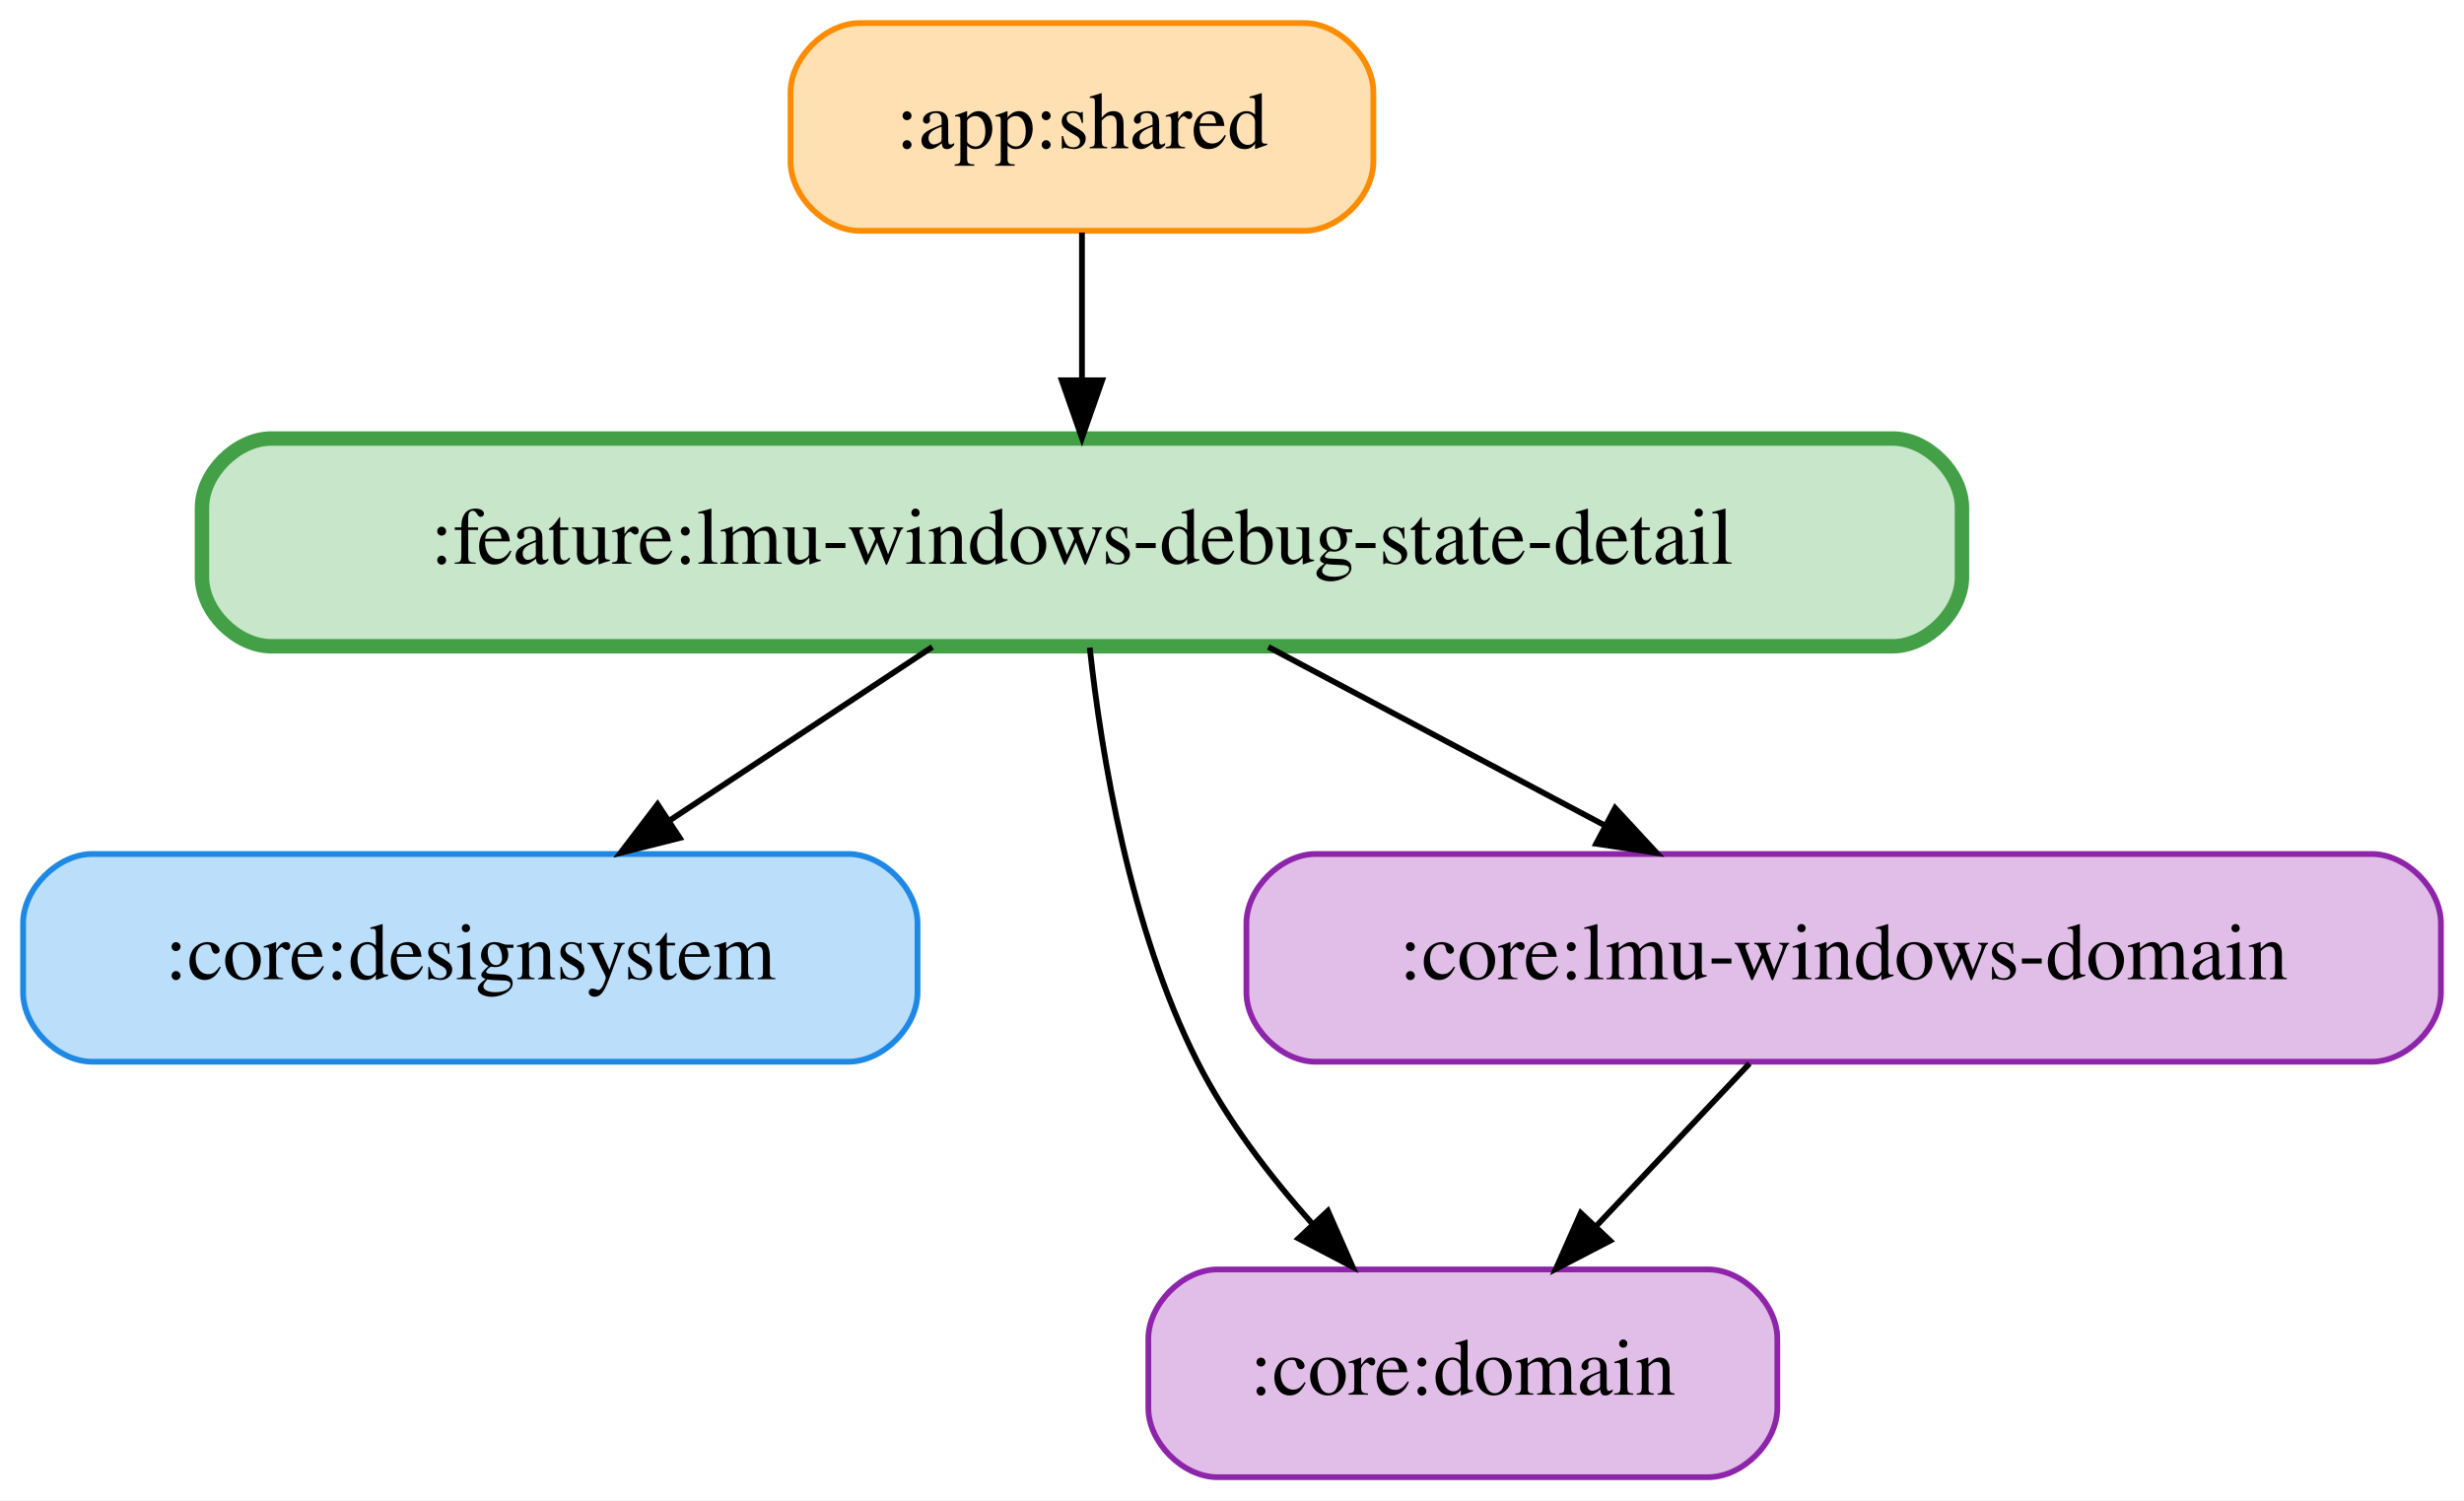
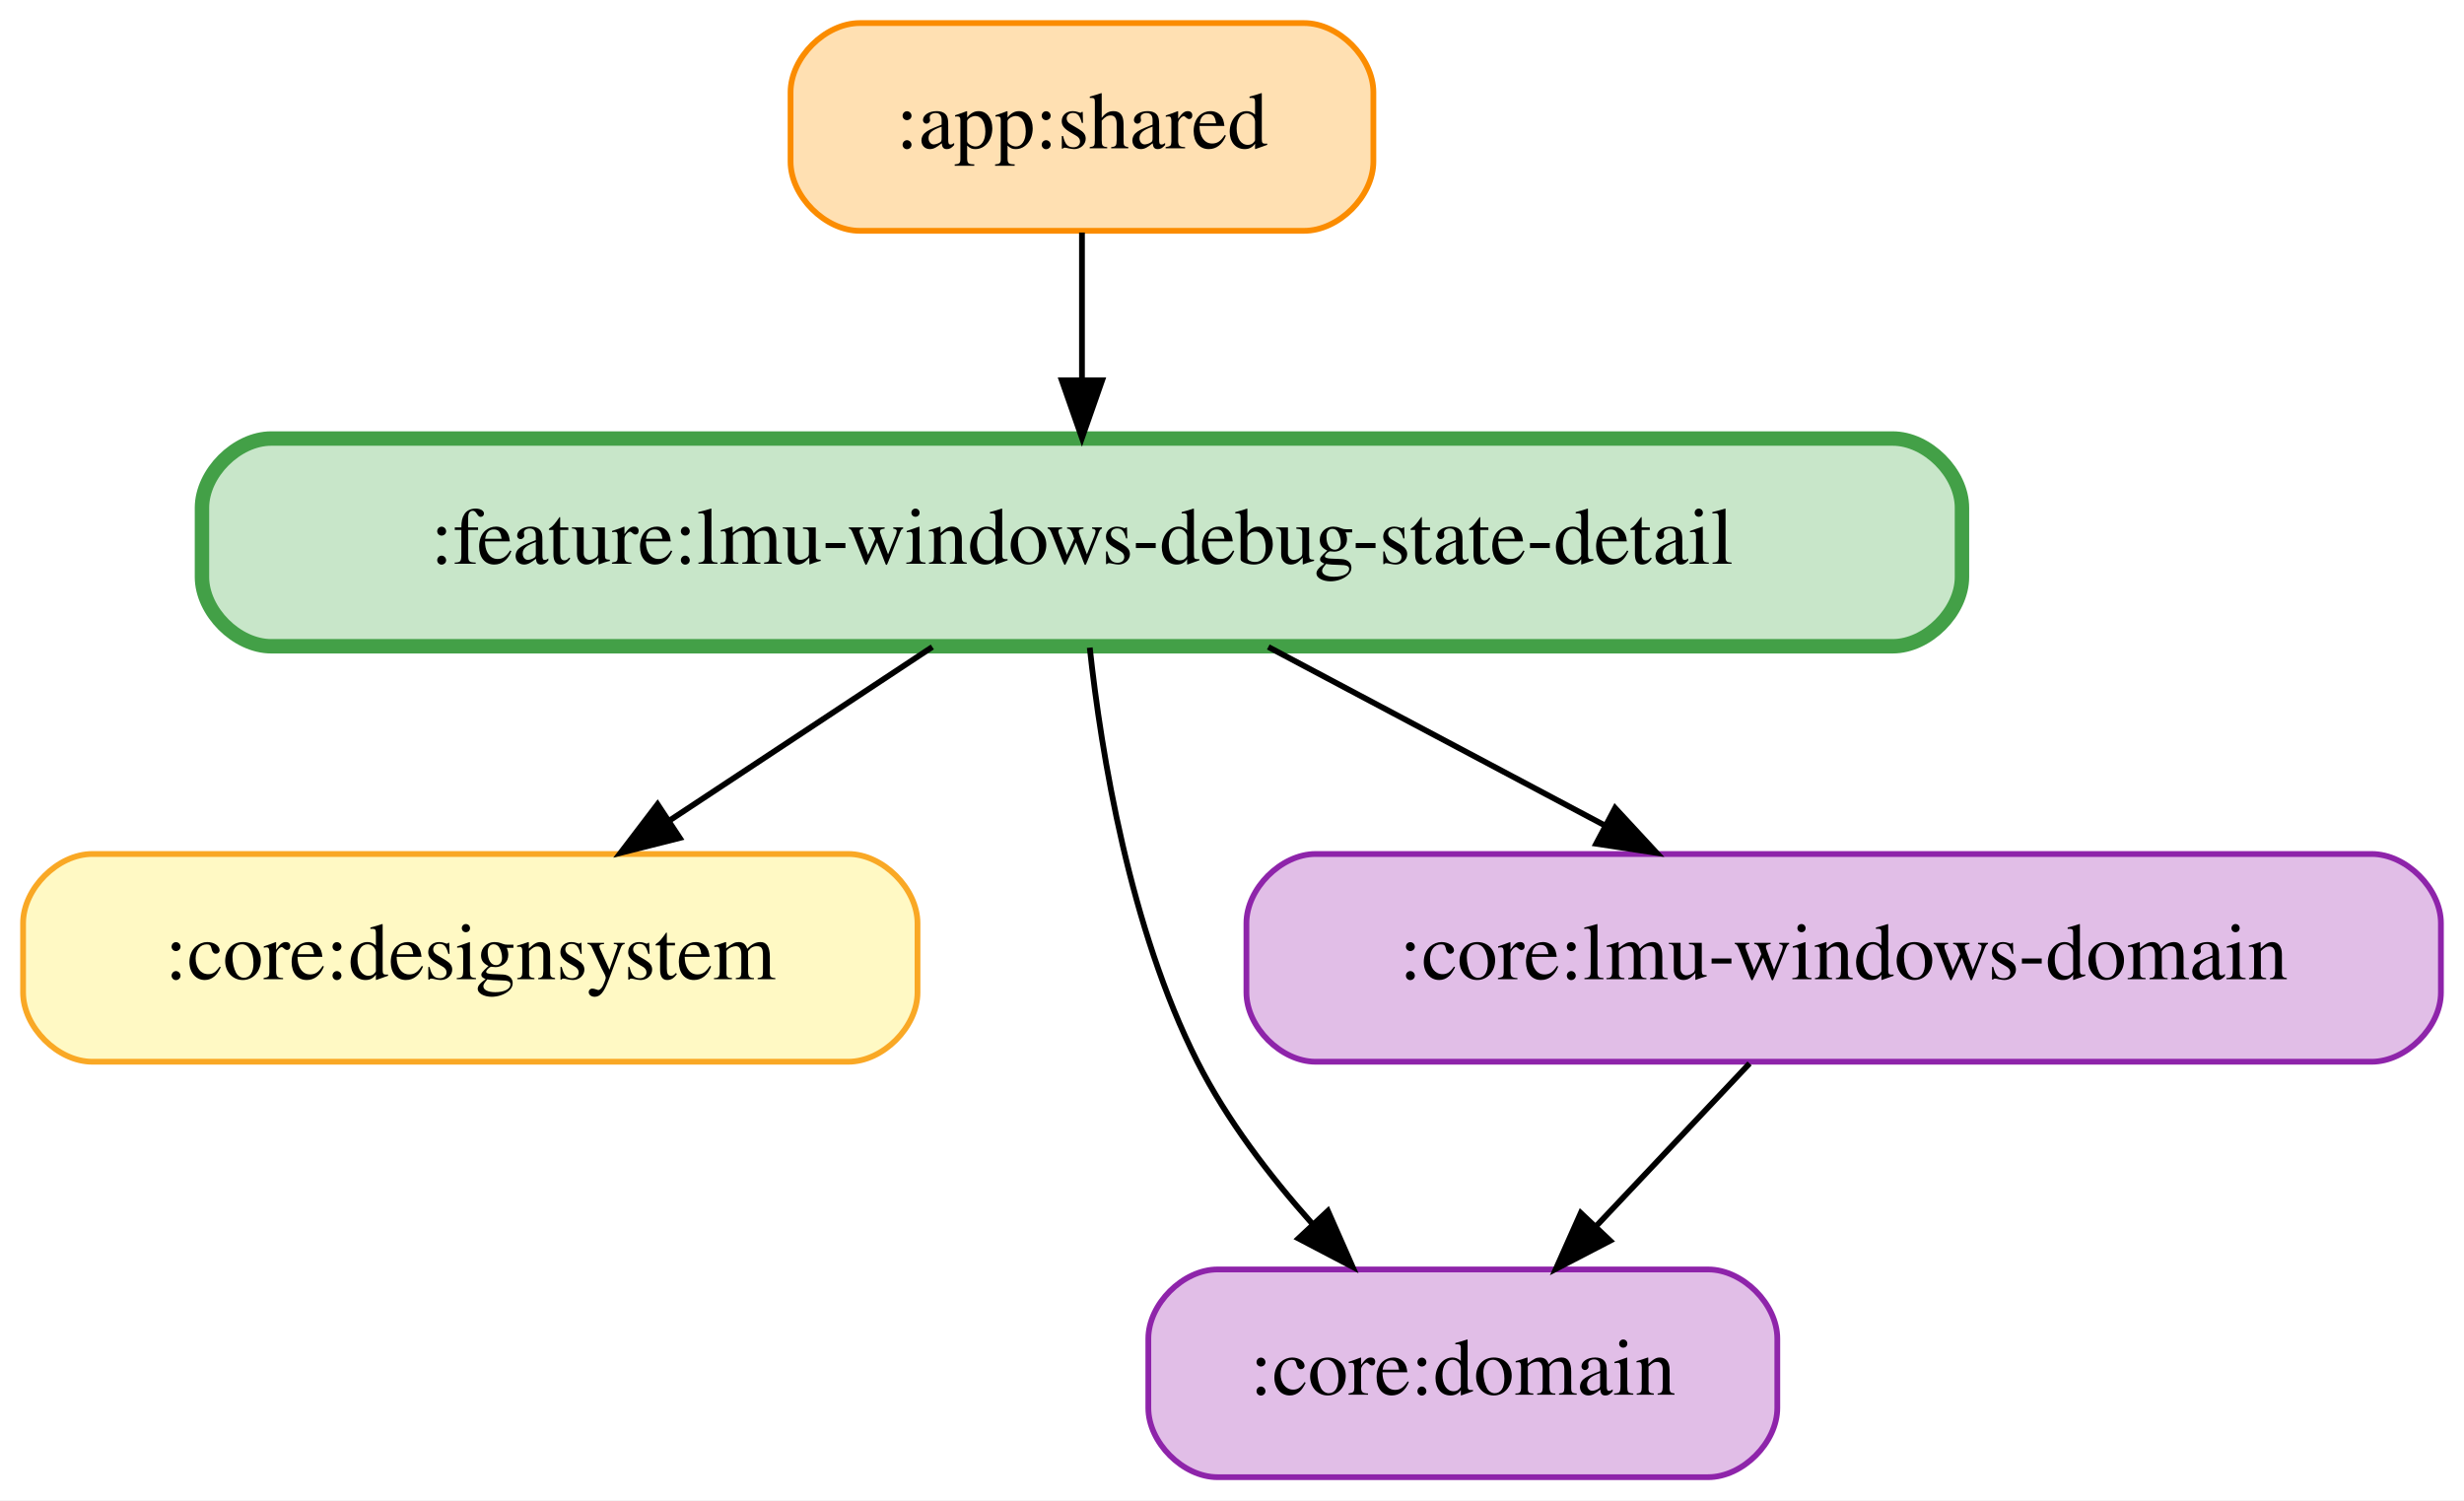
<svg xmlns="http://www.w3.org/2000/svg" width="427pt" height="260pt" viewBox="0.00 0.00 427.00 260.00">
  <g id="graph0" class="graph" transform="scale(1 1) rotate(0) translate(4 256)">
    <polygon fill="white" stroke="transparent" points="-4,4 -4,-256 423,-256 423,4 -4,4" />
    <g id="node1" class="node">
      <path fill="#ffe0b2" stroke="#fb8c00" d="M222,-252C222,-252 145,-252 145,-252 139,-252 133,-246 133,-240 133,-240 133,-228 133,-228 133,-222 139,-216 145,-216 145,-216 222,-216 222,-216 228,-216 234,-222 234,-228 234,-228 234,-240 234,-240 234,-246 228,-252 222,-252" />
      <text text-anchor="middle" x="183.5" y="-230.3" font-family="Times,serif" font-size="14.00">:app:shared</text>
    </g>
    <g id="node5" class="node">
      <path fill="#c8e6c9" stroke="#43a047" stroke-width="2.5" d="M324,-180C324,-180 43,-180 43,-180 37,-180 31,-174 31,-168 31,-168 31,-156 31,-156 31,-150 37,-144 43,-144 43,-144 324,-144 324,-144 330,-144 336,-150 336,-156 336,-156 336,-168 336,-168 336,-174 330,-180 324,-180" />
      <text text-anchor="middle" x="183.5" y="-158.3" font-family="Times,serif" font-size="14.00">:feature:lmu-windows-debug-state-detail</text>
    </g>
    <g id="edge1" class="edge">
      <path fill="none" stroke="black" d="M183.5,-215.7C183.5,-207.98 183.5,-198.71 183.5,-190.11" />
      <polygon fill="black" stroke="black" points="187,-190.1 183.5,-180.1 180,-190.1 187,-190.1" />
    </g>
    <g id="node2" class="node">
-       <path fill="#bbdefb" stroke="#1e88e5" d="M143,-108C143,-108 12,-108 12,-108 6,-108 0,-102 0,-96 0,-96 0,-84 0,-84 0,-78 6,-72 12,-72 12,-72 143,-72 143,-72 149,-72 155,-78 155,-84 155,-84 155,-96 155,-96 155,-102 149,-108 143,-108" />
+       <path fill="#fff9c4" stroke="#f9a825" d="M143,-108C143,-108 12,-108 12,-108 6,-108 0,-102 0,-96 0,-96 0,-84 0,-84 0,-78 6,-72 12,-72 12,-72 143,-72 143,-72 149,-72 155,-78 155,-84 155,-84 155,-96 155,-96 155,-102 149,-108 143,-108" />
      <text text-anchor="middle" x="77.5" y="-86.3" font-family="Times,serif" font-size="14.00">:core:designsystem</text>
    </g>
    <g id="node3" class="node">
      <path fill="#e1bee7" stroke="#8e24aa" d="M292,-36C292,-36 207,-36 207,-36 201,-36 195,-30 195,-24 195,-24 195,-12 195,-12 195,-6 201,0 207,0 207,0 292,0 292,0 298,0 304,-6 304,-12 304,-12 304,-24 304,-24 304,-30 298,-36 292,-36" />
      <text text-anchor="middle" x="249.5" y="-14.3" font-family="Times,serif" font-size="14.00">:core:domain</text>
    </g>
    <g id="node4" class="node">
      <path fill="#e1bee7" stroke="#8e24aa" d="M407,-108C407,-108 224,-108 224,-108 218,-108 212,-102 212,-96 212,-96 212,-84 212,-84 212,-78 218,-72 224,-72 224,-72 407,-72 407,-72 413,-72 419,-78 419,-84 419,-84 419,-96 419,-96 419,-102 413,-108 407,-108" />
      <text text-anchor="middle" x="315.5" y="-86.3" font-family="Times,serif" font-size="14.00">:core:lmu-windows-domain</text>
    </g>
    <g id="edge2" class="edge">
      <path fill="none" stroke="black" d="M299.19,-71.7C291.19,-63.22 281.43,-52.86 272.68,-43.58" />
      <polygon fill="black" stroke="black" points="275.03,-40.98 265.63,-36.1 269.94,-45.78 275.03,-40.98" />
    </g>
    <g id="edge4" class="edge">
      <path fill="none" stroke="black" d="M157.57,-143.88C143.84,-134.81 126.79,-123.55 111.96,-113.76" />
      <polygon fill="black" stroke="black" points="113.8,-110.78 103.53,-108.19 109.95,-116.62 113.8,-110.78" />
    </g>
    <g id="edge3" class="edge">
      <path fill="none" stroke="black" d="M184.85,-143.76C186.87,-125.19 191.79,-95.18 203.5,-72 208.58,-61.95 215.99,-52.24 223.39,-43.95" />
      <polygon fill="black" stroke="black" points="226.12,-46.15 230.39,-36.46 221.01,-41.37 226.12,-46.15" />
    </g>
    <g id="edge5" class="edge">
      <path fill="none" stroke="black" d="M215.79,-143.88C233.37,-134.55 255.31,-122.92 274.13,-112.94" />
      <polygon fill="black" stroke="black" points="275.89,-115.97 283.09,-108.19 272.61,-109.78 275.89,-115.97" />
    </g>
  </g>
</svg>
